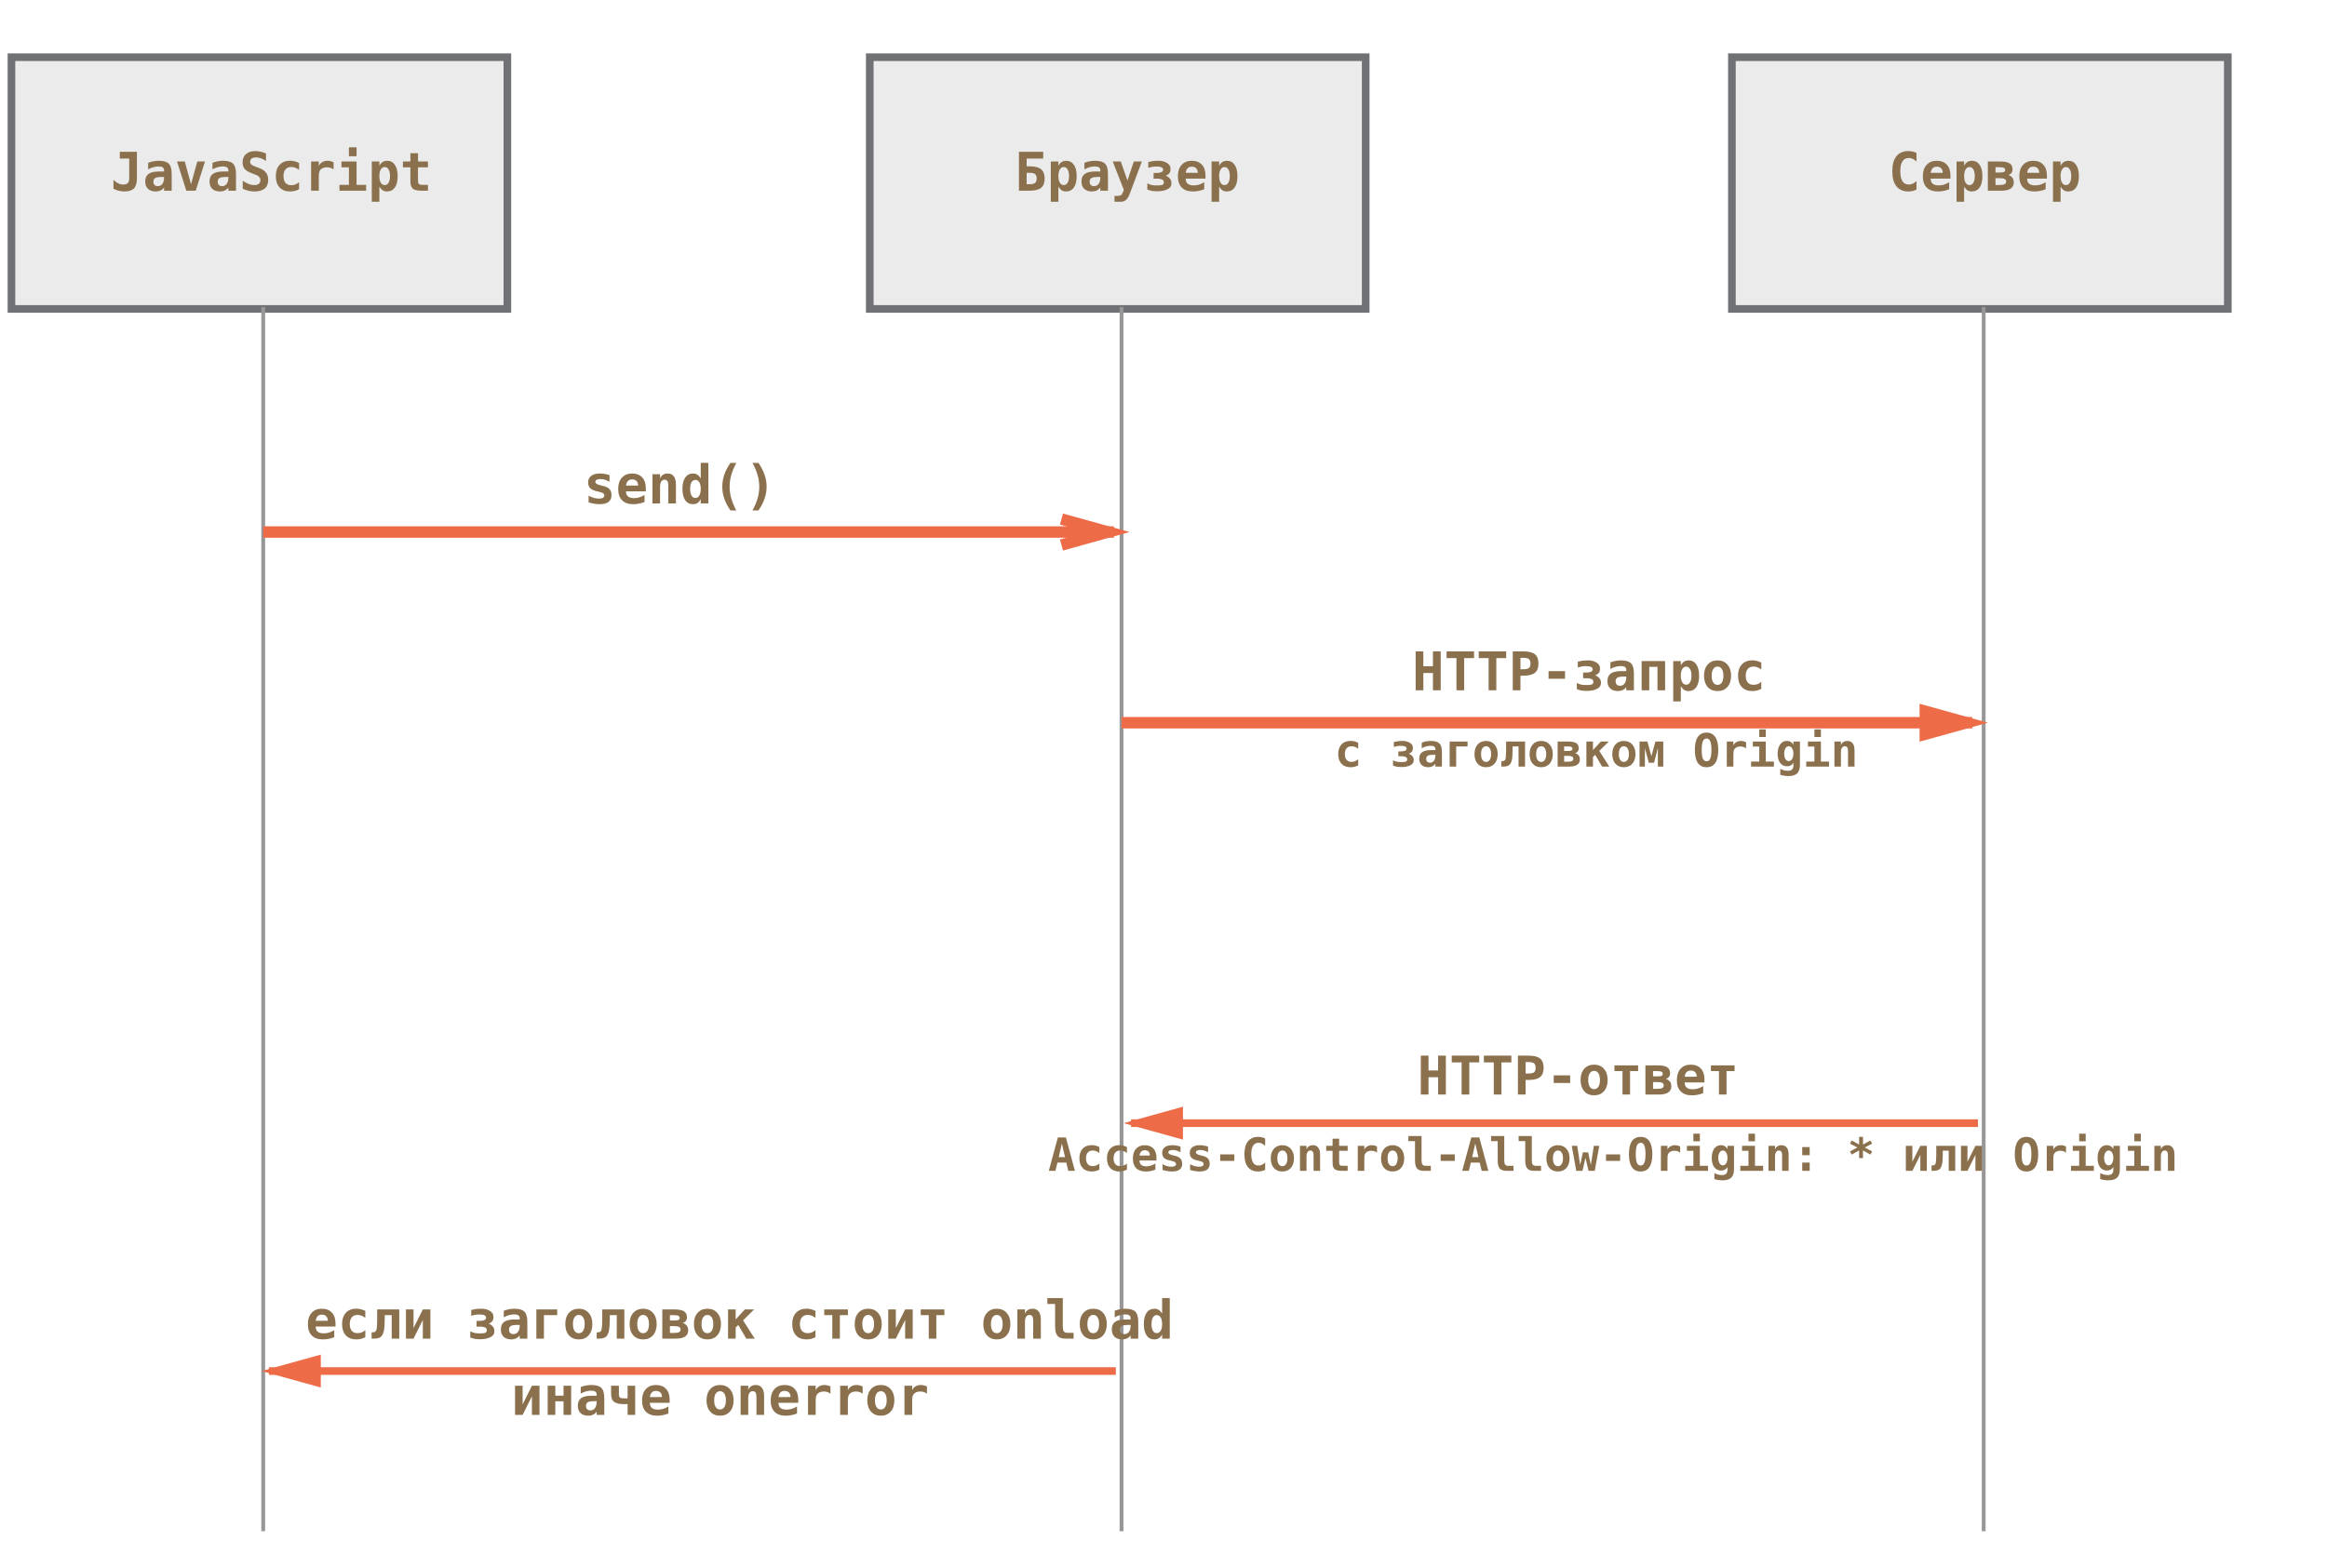
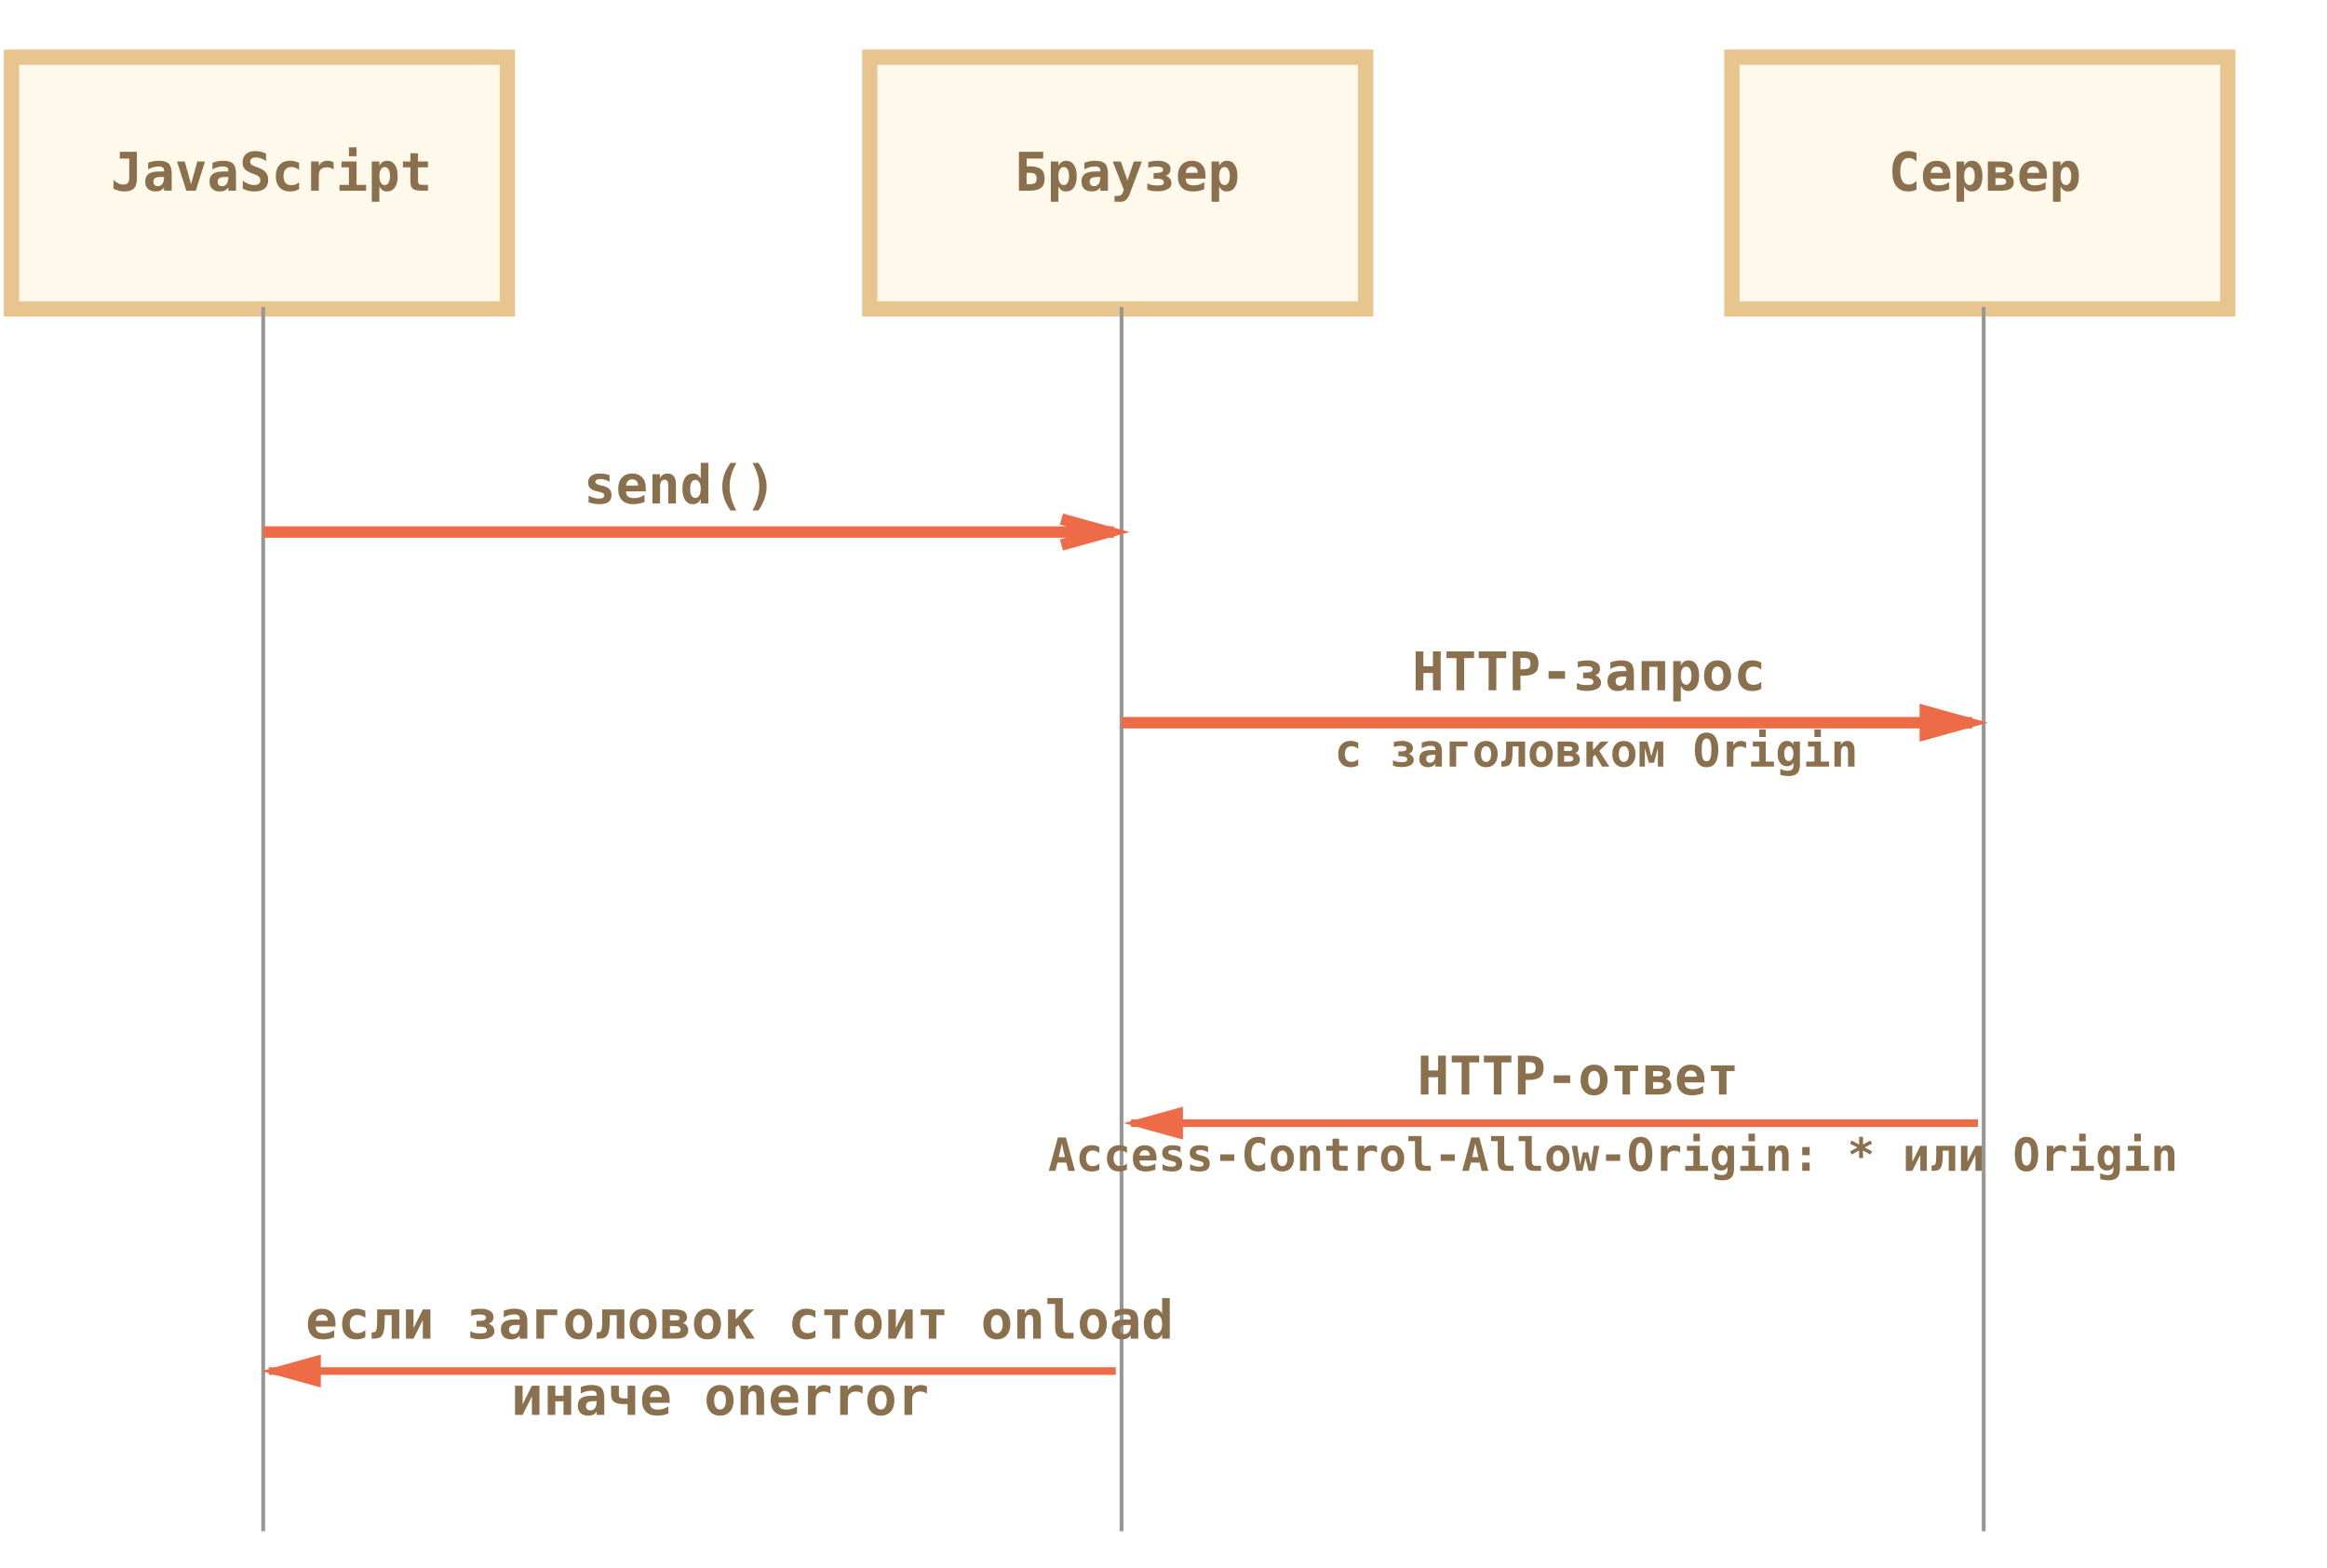
<svg xmlns="http://www.w3.org/2000/svg" width="610px" height="411px" viewBox="0 0 610 411" version="1.1">
  <defs />
  <g id="combined" stroke="none" stroke-width="1" fill="none" fill-rule="evenodd">
    <g id="xhr-another-domain.svg">
-       <rect id="Rectangle-227" stroke="#707175" stroke-width="2" fill="#EBEBEB" x="3" y="15" width="130" height="66" />
+       <rect id="Rectangle-227" stroke="#E8C48E" stroke-width="4" fill="#FFF9EB" x="3" y="15" width="130" height="66" />
      <text id="JavaScript" font-family="Consolas" font-size="14" font-weight="bold" fill="#8A704D">
        <tspan x="29" y="50">JavaScript</tspan>
      </text>
-       <rect id="Rectangle-228" stroke="#707175" stroke-width="2" fill="#EBEBEB" x="228" y="15" width="130" height="66" />
+       <rect id="Rectangle-228" stroke="#E8C48E" stroke-width="4" fill="#FFF9EB" x="228" y="15" width="130" height="66" />
      <text id="Браузер" font-family="Consolas" font-size="14" font-weight="bold" fill="#8A704D">
        <tspan x="266" y="50">Браузер</tspan>
      </text>
-       <rect id="Rectangle-229" stroke="#707175" stroke-width="2" fill="#EBEBEB" x="454" y="15" width="130" height="66" />
+       <rect id="Rectangle-229" stroke="#E8C48E" stroke-width="4" fill="#FFF9EB" x="454" y="15" width="130" height="66" />
      <text id="Сервер" font-family="Consolas" font-size="14" font-weight="bold" fill="#8A704D">
        <tspan x="495" y="50">Сервер</tspan>
      </text>
      <path d="M69,81 L69,401" id="Line" stroke="#979797" stroke-linecap="square" />
      <path d="M294,81 L294,401" id="Line" stroke="#979797" stroke-linecap="square" />
      <path d="M520,81 L520,401" id="Line" stroke="#979797" stroke-linecap="square" />
      <path d="M70.5,139.5 L290.5,139.5" id="Line" stroke="#EE6B47" stroke-width="3" stroke-linecap="square" fill="#EE6B47" />
      <path id="Line-decoration-1" d="M279.7,142.5 C283.48,141.45 286.72,140.55 290.5,139.5 C286.72,138.45 283.48,137.55 279.7,136.5" stroke="#EE6B47" stroke-width="3" stroke-linecap="square" fill="#EE6B47" />
      <text id="send()" font-family="Consolas" font-size="14" font-weight="bold" fill="#8A704D">
        <tspan x="153" y="132">send()</tspan>
      </text>
      <path d="M295.5,189.5 L515.5,189.5" id="Line" stroke="#EE6B47" stroke-width="3" stroke-linecap="square" fill="#EE6B47" />
      <path id="Line-decoration-1" d="M515.5,189.5 C511.72,188.45 508.48,187.55 504.7,186.5 C504.7,188.6 504.7,190.4 504.7,192.5 C508.48,191.45 511.72,190.55 515.5,189.5 C515.5,189.5 515.5,189.5 515.5,189.5 Z" stroke="#EE6B47" stroke-width="3" stroke-linecap="square" fill="#EE6B47" />
      <text id="HTTP-запрос" font-family="Consolas" font-size="14" font-weight="bold" line-spacing="18" fill="#8A704D">
        <tspan x="370.165" y="181">HTTP-запрос</tspan>
        <tspan x="349.822" y="201" font-size="12">с заголовком Origin</tspan>
      </text>
      <path d="M297.5,294.5 L517.5,294.5" id="Line-2" stroke="#EE6B47" stroke-width="2" stroke-linecap="square" fill="#EE6B47" />
      <path id="Line-2-decoration-1" d="M298.3,294.5 C302.08,293.45 305.32,292.55 309.1,291.5 C309.1,293.6 309.1,295.4 309.1,297.5 C305.32,296.45 302.08,295.55 298.3,294.5 C298.3,294.5 298.3,294.5 298.3,294.5 Z" stroke="#EE6B47" stroke-width="2" stroke-linecap="square" fill="#EE6B47" />
      <path d="M71.5,359.5 L291.5,359.5" id="Line-3" stroke="#EE6B47" stroke-width="2" stroke-linecap="square" fill="#EE6B47" />
      <path id="Line-3-decoration-1" d="M72.3,359.5 C76.08,358.45 79.32,357.55 83.1,356.5 C83.1,358.6 83.1,360.4 83.1,362.5 C79.32,361.45 76.08,360.55 72.3,359.5 C72.3,359.5 72.3,359.5 72.3,359.5 Z" stroke="#EE6B47" stroke-width="2" stroke-linecap="square" fill="#EE6B47" />
      <text id="HTTP-ответ" font-family="Consolas" font-size="14" font-weight="bold" line-spacing="18" fill="#8A704D">
        <tspan x="371.514" y="287">HTTP-ответ</tspan>
        <tspan x="274.748" y="307" font-size="12">Access-Control-Allow-Origin: * или Origin</tspan>
        <tspan x="545.252" y="307"> </tspan>
      </text>
      <text id="если-заголовок-стоит" font-family="Consolas" font-size="14" font-weight="bold" line-spacing="18" fill="#8A704D">
        <tspan x="80.087" y="351">если заголовок стоит onload</tspan>
        <tspan x="133.968" y="371">иначе onerror</tspan>
      </text>
    </g>
  </g>
</svg>
